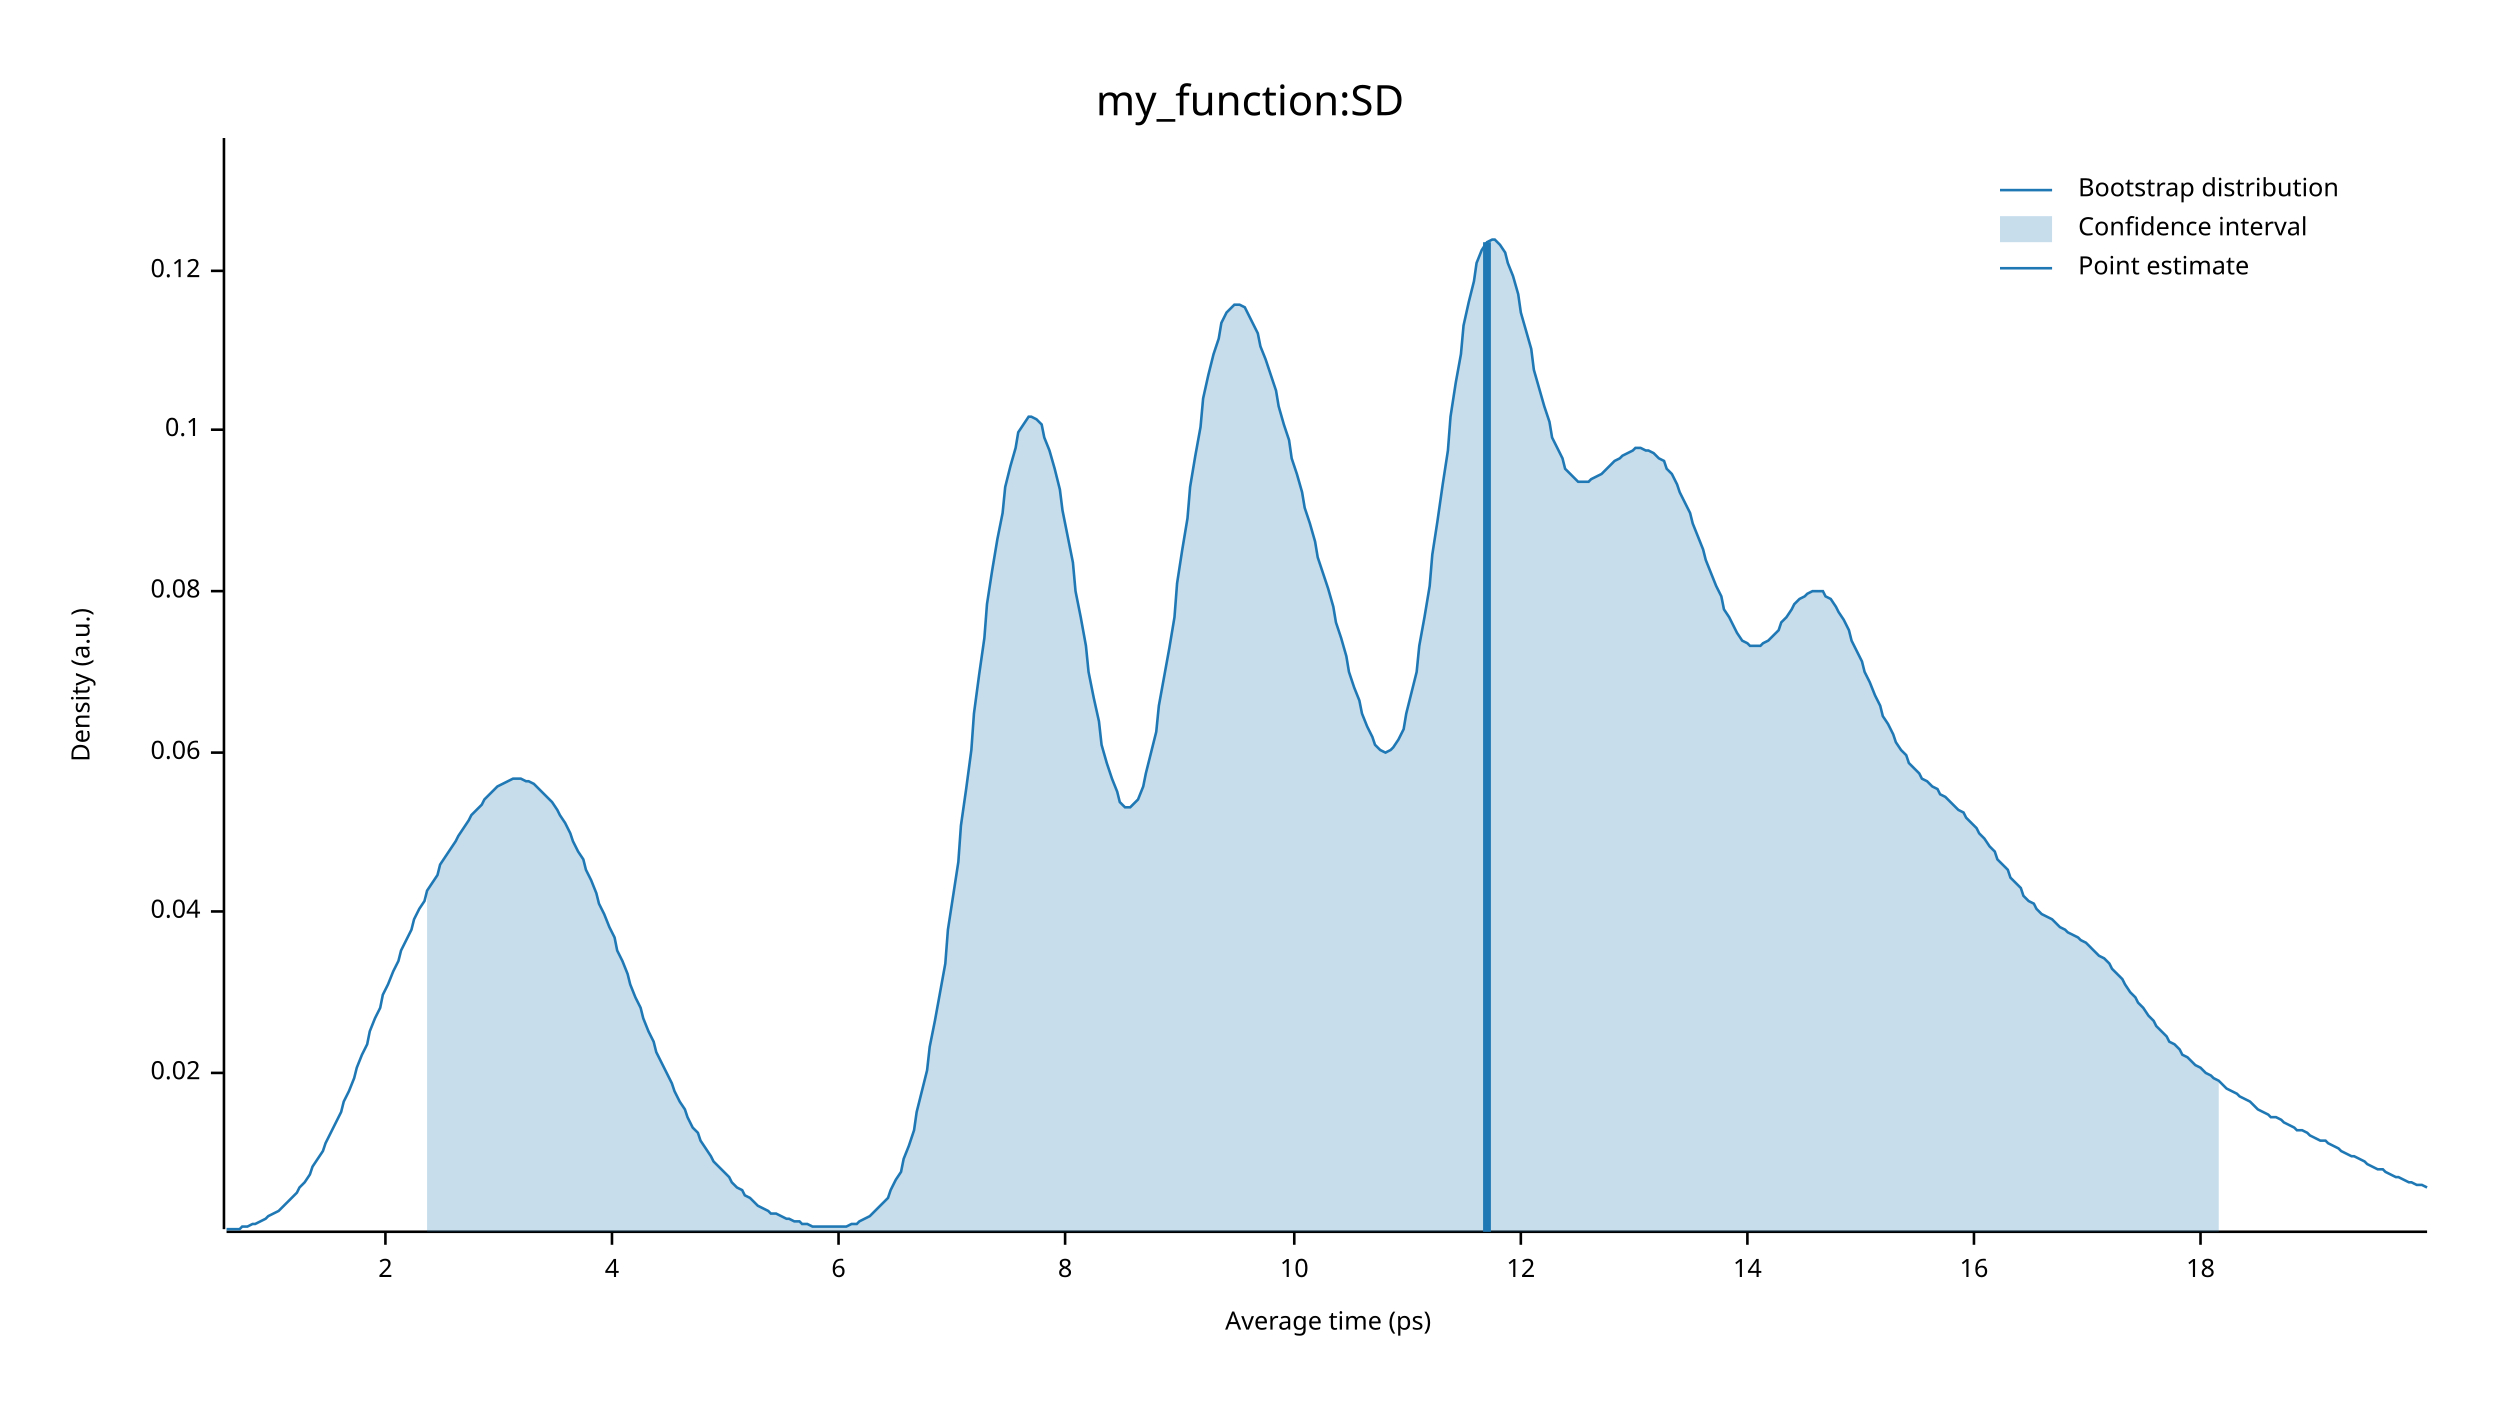
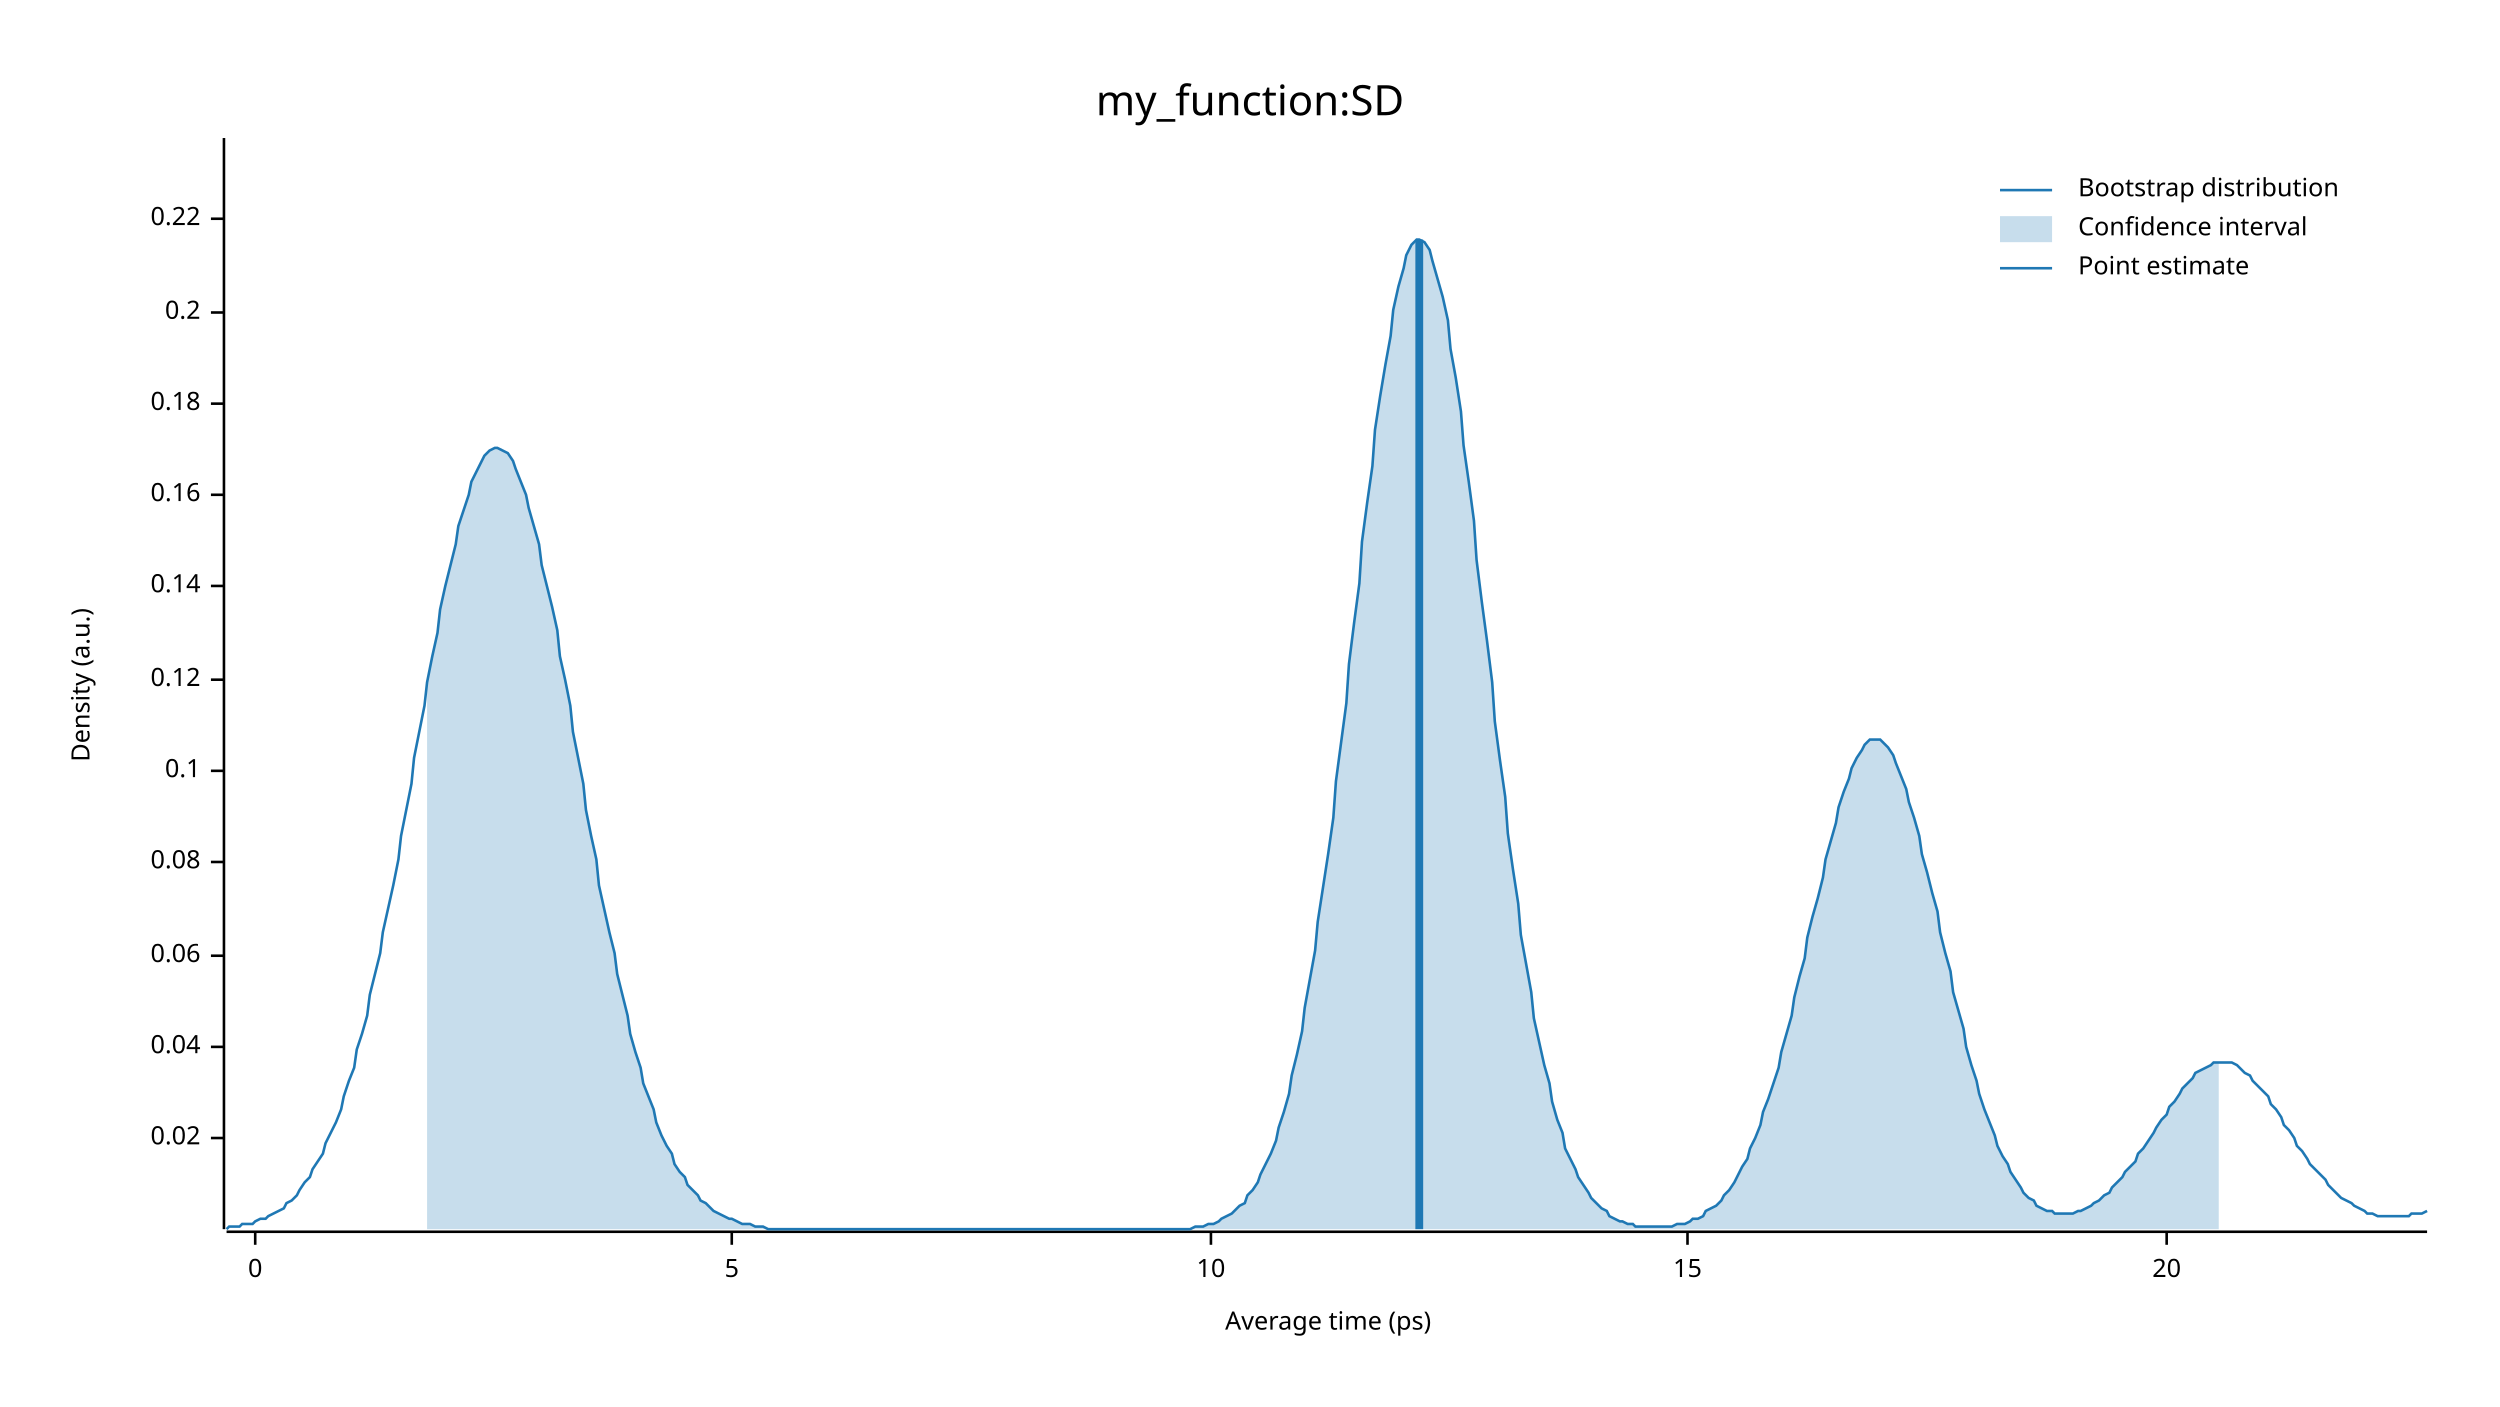
<svg xmlns="http://www.w3.org/2000/svg" width="960" height="540" viewBox="0 0 960 540">
  <text x="480" y="32" dy="0.76em" text-anchor="middle" font-family="sans-serif" font-size="16.129" opacity="1" fill="#000000">
my_function:SD
</text>
  <text x="27" y="263" dy="0.76em" text-anchor="middle" font-family="sans-serif" font-size="9.677" opacity="1" fill="#000000" transform="rotate(270, 27, 263)">
Density (a.u.)
</text>
  <text x="510" y="513" dy="-0.5ex" text-anchor="middle" font-family="sans-serif" font-size="9.677" opacity="1" fill="#000000">
Average time (ps)
</text>
  <polyline fill="none" opacity="1" stroke="#000000" stroke-width="1" points="86,53 86,472 " />
-   <text x="77" y="412" dy="0.5ex" text-anchor="end" font-family="sans-serif" font-size="9.677" opacity="1" fill="#000000">
+   <text x="77" y="437" dy="0.5ex" text-anchor="end" font-family="sans-serif" font-size="9.677" opacity="1" fill="#000000">
0.02
</text>
-   <polyline fill="none" opacity="1" stroke="#000000" stroke-width="1" points="81,412 86,412 " />
-   <text x="77" y="350" dy="0.5ex" text-anchor="end" font-family="sans-serif" font-size="9.677" opacity="1" fill="#000000">
+   <polyline fill="none" opacity="1" stroke="#000000" stroke-width="1" points="81,437 86,437 " />
+   <text x="77" y="402" dy="0.5ex" text-anchor="end" font-family="sans-serif" font-size="9.677" opacity="1" fill="#000000">
0.04
</text>
-   <polyline fill="none" opacity="1" stroke="#000000" stroke-width="1" points="81,350 86,350 " />
-   <text x="77" y="289" dy="0.5ex" text-anchor="end" font-family="sans-serif" font-size="9.677" opacity="1" fill="#000000">
+   <polyline fill="none" opacity="1" stroke="#000000" stroke-width="1" points="81,402 86,402 " />
+   <text x="77" y="367" dy="0.5ex" text-anchor="end" font-family="sans-serif" font-size="9.677" opacity="1" fill="#000000">
0.06
</text>
-   <polyline fill="none" opacity="1" stroke="#000000" stroke-width="1" points="81,289 86,289 " />
-   <text x="77" y="227" dy="0.5ex" text-anchor="end" font-family="sans-serif" font-size="9.677" opacity="1" fill="#000000">
+   <polyline fill="none" opacity="1" stroke="#000000" stroke-width="1" points="81,367 86,367 " />
+   <text x="77" y="331" dy="0.5ex" text-anchor="end" font-family="sans-serif" font-size="9.677" opacity="1" fill="#000000">
0.08
</text>
-   <polyline fill="none" opacity="1" stroke="#000000" stroke-width="1" points="81,227 86,227 " />
-   <text x="77" y="165" dy="0.5ex" text-anchor="end" font-family="sans-serif" font-size="9.677" opacity="1" fill="#000000">
+   <polyline fill="none" opacity="1" stroke="#000000" stroke-width="1" points="81,331 86,331 " />
+   <text x="77" y="296" dy="0.5ex" text-anchor="end" font-family="sans-serif" font-size="9.677" opacity="1" fill="#000000">
0.1
</text>
-   <polyline fill="none" opacity="1" stroke="#000000" stroke-width="1" points="81,165 86,165 " />
-   <text x="77" y="104" dy="0.5ex" text-anchor="end" font-family="sans-serif" font-size="9.677" opacity="1" fill="#000000">
+   <polyline fill="none" opacity="1" stroke="#000000" stroke-width="1" points="81,296 86,296 " />
+   <text x="77" y="261" dy="0.5ex" text-anchor="end" font-family="sans-serif" font-size="9.677" opacity="1" fill="#000000">
0.12
</text>
-   <polyline fill="none" opacity="1" stroke="#000000" stroke-width="1" points="81,104 86,104 " />
+   <polyline fill="none" opacity="1" stroke="#000000" stroke-width="1" points="81,261 86,261 " />
+   <text x="77" y="225" dy="0.5ex" text-anchor="end" font-family="sans-serif" font-size="9.677" opacity="1" fill="#000000">
+ 0.14
+ </text>
+   <polyline fill="none" opacity="1" stroke="#000000" stroke-width="1" points="81,225 86,225 " />
+   <text x="77" y="190" dy="0.5ex" text-anchor="end" font-family="sans-serif" font-size="9.677" opacity="1" fill="#000000">
+ 0.16
+ </text>
+   <polyline fill="none" opacity="1" stroke="#000000" stroke-width="1" points="81,190 86,190 " />
+   <text x="77" y="155" dy="0.5ex" text-anchor="end" font-family="sans-serif" font-size="9.677" opacity="1" fill="#000000">
+ 0.18
+ </text>
+   <polyline fill="none" opacity="1" stroke="#000000" stroke-width="1" points="81,155 86,155 " />
+   <text x="77" y="120" dy="0.5ex" text-anchor="end" font-family="sans-serif" font-size="9.677" opacity="1" fill="#000000">
+ 0.2
+ </text>
+   <polyline fill="none" opacity="1" stroke="#000000" stroke-width="1" points="81,120 86,120 " />
+   <text x="77" y="84" dy="0.5ex" text-anchor="end" font-family="sans-serif" font-size="9.677" opacity="1" fill="#000000">
+ 0.22
+ </text>
+   <polyline fill="none" opacity="1" stroke="#000000" stroke-width="1" points="81,84 86,84 " />
  <polyline fill="none" opacity="1" stroke="#000000" stroke-width="1" points="87,473 932,473 " />
-   <text x="148" y="483" dy="0.76em" text-anchor="middle" font-family="sans-serif" font-size="9.677" opacity="1" fill="#000000">
- 2
+   <text x="98" y="483" dy="0.76em" text-anchor="middle" font-family="sans-serif" font-size="9.677" opacity="1" fill="#000000">
+ 0
</text>
-   <polyline fill="none" opacity="1" stroke="#000000" stroke-width="1" points="148,473 148,478 " />
-   <text x="235" y="483" dy="0.76em" text-anchor="middle" font-family="sans-serif" font-size="9.677" opacity="1" fill="#000000">
- 4
+   <polyline fill="none" opacity="1" stroke="#000000" stroke-width="1" points="98,473 98,478 " />
+   <text x="281" y="483" dy="0.76em" text-anchor="middle" font-family="sans-serif" font-size="9.677" opacity="1" fill="#000000">
+ 5
</text>
-   <polyline fill="none" opacity="1" stroke="#000000" stroke-width="1" points="235,473 235,478 " />
-   <text x="322" y="483" dy="0.76em" text-anchor="middle" font-family="sans-serif" font-size="9.677" opacity="1" fill="#000000">
- 6
- </text>
-   <polyline fill="none" opacity="1" stroke="#000000" stroke-width="1" points="322,473 322,478 " />
-   <text x="409" y="483" dy="0.76em" text-anchor="middle" font-family="sans-serif" font-size="9.677" opacity="1" fill="#000000">
- 8
- </text>
-   <polyline fill="none" opacity="1" stroke="#000000" stroke-width="1" points="409,473 409,478 " />
-   <text x="497" y="483" dy="0.76em" text-anchor="middle" font-family="sans-serif" font-size="9.677" opacity="1" fill="#000000">
+   <polyline fill="none" opacity="1" stroke="#000000" stroke-width="1" points="281,473 281,478 " />
+   <text x="465" y="483" dy="0.76em" text-anchor="middle" font-family="sans-serif" font-size="9.677" opacity="1" fill="#000000">
10
</text>
-   <polyline fill="none" opacity="1" stroke="#000000" stroke-width="1" points="497,473 497,478 " />
-   <text x="584" y="483" dy="0.76em" text-anchor="middle" font-family="sans-serif" font-size="9.677" opacity="1" fill="#000000">
- 12
+   <polyline fill="none" opacity="1" stroke="#000000" stroke-width="1" points="465,473 465,478 " />
+   <text x="648" y="483" dy="0.76em" text-anchor="middle" font-family="sans-serif" font-size="9.677" opacity="1" fill="#000000">
+ 15
</text>
-   <polyline fill="none" opacity="1" stroke="#000000" stroke-width="1" points="584,473 584,478 " />
-   <text x="671" y="483" dy="0.76em" text-anchor="middle" font-family="sans-serif" font-size="9.677" opacity="1" fill="#000000">
- 14
+   <polyline fill="none" opacity="1" stroke="#000000" stroke-width="1" points="648,473 648,478 " />
+   <text x="832" y="483" dy="0.76em" text-anchor="middle" font-family="sans-serif" font-size="9.677" opacity="1" fill="#000000">
+ 20
</text>
-   <polyline fill="none" opacity="1" stroke="#000000" stroke-width="1" points="671,473 671,478 " />
-   <text x="758" y="483" dy="0.76em" text-anchor="middle" font-family="sans-serif" font-size="9.677" opacity="1" fill="#000000">
- 16
- </text>
-   <polyline fill="none" opacity="1" stroke="#000000" stroke-width="1" points="758,473 758,478 " />
-   <text x="845" y="483" dy="0.76em" text-anchor="middle" font-family="sans-serif" font-size="9.677" opacity="1" fill="#000000">
- 18
- </text>
-   <polyline fill="none" opacity="1" stroke="#000000" stroke-width="1" points="845,473 845,478 " />
-   <polyline fill="none" opacity="1" stroke="#1F78B4" stroke-width="1" points="87,472 88,472 90,472 92,472 93,471 95,471 97,470 98,470 100,469 102,468 103,467 105,466 107,465 109,463 110,462 112,460 114,458 115,456 117,454 119,451 120,448 122,445 124,442 125,439 127,435 129,431 131,427 132,423 134,419 136,414 137,410 139,405 141,401 142,396 144,391 146,387 147,382 149,378 151,373 153,369 154,365 156,361 158,357 159,353 161,349 163,346 164,342 166,339 168,336 169,332 171,329 173,326 175,323 176,321 178,318 180,315 181,313 183,311 185,309 186,307 188,305 190,303 191,302 193,301 195,300 197,299 198,299 200,299 202,300 203,300 205,301 207,303 208,304 210,306 212,308 214,311 215,313 217,316 219,320 220,323 222,327 224,330 225,334 227,338 229,343 230,347 232,351 234,356 236,360 237,365 239,369 241,374 242,378 244,383 246,387 247,391 249,396 251,400 252,404 254,408 256,412 258,416 259,419 261,423 263,426 264,429 266,433 268,435 269,438 271,441 273,444 274,446 276,448 278,450 280,452 281,454 283,456 285,457 286,459 288,460 290,462 291,463 293,464 295,465 296,466 298,466 300,467 302,468 303,468 305,469 307,469 308,470 310,470 312,471 313,471 315,471 317,471 318,471 320,471 322,471 324,471 325,471 327,470 329,470 330,469 332,468 334,467 335,466 337,464 339,462 341,460 342,457 344,453 346,450 347,445 349,440 351,434 352,427 354,419 356,411 357,402 359,392 361,381 363,370 364,357 366,344 368,331 369,317 371,303 373,288 374,274 376,259 378,245 379,232 381,219 383,207 385,197 386,187 388,179 390,172 391,166 393,163 395,160 396,160 398,161 400,163 401,168 403,173 405,180 407,188 408,196 410,206 412,216 413,227 415,237 417,248 418,258 420,268 422,277 423,286 425,293 427,299 429,304 430,308 432,310 434,310 435,309 437,307 439,302 440,297 442,289 444,281 445,271 447,260 449,249 451,237 452,224 454,211 456,199 457,187 459,175 461,164 462,153 464,144 466,136 468,130 469,124 471,120 473,118 474,117 476,117 478,118 479,120 481,124 483,128 484,133 486,138 488,144 490,150 491,156 493,163 495,169 496,176 498,182 500,189 501,195 503,201 505,208 506,214 508,220 510,226 512,233 513,239 515,245 517,252 518,258 520,264 522,269 523,274 525,279 527,283 528,286 530,288 532,289 534,288 535,287 537,284 539,280 540,274 542,266 544,258 545,248 547,237 549,225 550,213 552,200 554,186 556,173 557,160 559,147 561,136 562,125 564,116 566,108 567,101 569,96 571,93 573,92 574,92 576,94 578,97 579,101 581,106 583,113 584,120 586,127 588,134 589,142 591,149 593,156 595,162 596,168 598,172 600,176 601,180 603,182 605,184 606,185 608,185 610,185 611,184 613,183 615,182 617,180 618,179 620,177 622,176 623,175 625,174 627,173 628,172 630,172 632,173 633,173 635,174 637,176 639,177 640,180 642,182 644,186 645,189 647,193 649,197 650,201 652,206 654,211 655,215 657,220 659,225 661,229 662,234 664,237 666,241 667,243 669,246 671,247 672,248 674,248 676,248 677,247 679,246 681,244 683,242 684,239 686,237 688,234 689,232 691,230 693,229 694,228 696,227 698,227 700,227 701,229 703,230 705,233 706,235 708,238 710,242 711,246 713,250 715,254 716,258 718,262 720,267 722,271 723,275 725,278 727,282 728,285 730,288 732,290 733,293 735,295 737,297 738,299 740,300 742,302 744,303 745,305 747,306 749,308 750,309 752,311 754,312 755,314 757,316 759,318 760,320 762,322 764,325 766,327 767,330 769,332 771,334 772,337 774,339 776,341 777,344 779,346 781,347 782,349 784,351 786,352 788,353 789,354 791,356 793,357 794,358 796,359 798,360 799,361 801,362 803,364 804,365 806,367 808,368 810,370 811,372 813,374 815,376 816,378 818,381 820,383 821,385 823,387 825,390 827,392 828,394 830,396 832,398 833,400 835,401 837,403 838,405 840,406 842,408 843,409 845,410 847,412 849,413 850,414 852,415 854,417 855,418 857,419 859,420 860,421 862,422 864,423 865,424 867,426 869,427 871,428 872,429 874,429 876,430 877,431 879,432 881,433 882,434 884,434 886,435 887,436 889,437 891,438 893,438 894,439 896,440 898,441 899,442 901,443 903,444 904,444 906,445 908,446 909,447 911,448 913,449 915,449 916,450 918,451 920,452 921,452 923,453 925,454 926,454 928,455 930,455 932,456 " />
-   <polygon opacity="0.25" fill="#1F78B4" points="164,342 166,339 168,336 169,332 171,329 173,326 175,323 176,321 178,318 180,315 181,313 183,311 185,309 186,307 188,305 190,303 191,302 193,301 195,300 197,299 198,299 200,299 202,300 203,300 205,301 207,303 208,304 210,306 212,308 214,311 215,313 217,316 219,320 220,323 222,327 224,330 225,334 227,338 229,343 230,347 232,351 234,356 236,360 237,365 239,369 241,374 242,378 244,383 246,387 247,391 249,396 251,400 252,404 254,408 256,412 258,416 259,419 261,423 263,426 264,429 266,433 268,435 269,438 271,441 273,444 274,446 276,448 278,450 280,452 281,454 283,456 285,457 286,459 288,460 290,462 291,463 293,464 295,465 296,466 298,466 300,467 302,468 303,468 305,469 307,469 308,470 310,470 312,471 313,471 315,471 317,471 318,471 320,471 322,471 324,471 325,471 327,470 329,470 330,469 332,468 334,467 335,466 337,464 339,462 341,460 342,457 344,453 346,450 347,445 349,440 351,434 352,427 354,419 356,411 357,402 359,392 361,381 363,370 364,357 366,344 368,331 369,317 371,303 373,288 374,274 376,259 378,245 379,232 381,219 383,207 385,197 386,187 388,179 390,172 391,166 393,163 395,160 396,160 398,161 400,163 401,168 403,173 405,180 407,188 408,196 410,206 412,216 413,227 415,237 417,248 418,258 420,268 422,277 423,286 425,293 427,299 429,304 430,308 432,310 434,310 435,309 437,307 439,302 440,297 442,289 444,281 445,271 447,260 449,249 451,237 452,224 454,211 456,199 457,187 459,175 461,164 462,153 464,144 466,136 468,130 469,124 471,120 473,118 474,117 476,117 478,118 479,120 481,124 483,128 484,133 486,138 488,144 490,150 491,156 493,163 495,169 496,176 498,182 500,189 501,195 503,201 505,208 506,214 508,220 510,226 512,233 513,239 515,245 517,252 518,258 520,264 522,269 523,274 525,279 527,283 528,286 530,288 532,289 534,288 535,287 537,284 539,280 540,274 542,266 544,258 545,248 547,237 549,225 550,213 552,200 554,186 556,173 557,160 559,147 561,136 562,125 564,116 566,108 567,101 569,96 571,93 573,92 574,92 576,94 578,97 579,101 581,106 583,113 584,120 586,127 588,134 589,142 591,149 593,156 595,162 596,168 598,172 600,176 601,180 603,182 605,184 606,185 608,185 610,185 611,184 613,183 615,182 617,180 618,179 620,177 622,176 623,175 625,174 627,173 628,172 630,172 632,173 633,173 635,174 637,176 639,177 640,180 642,182 644,186 645,189 647,193 649,197 650,201 652,206 654,211 655,215 657,220 659,225 661,229 662,234 664,237 666,241 667,243 669,246 671,247 672,248 674,248 676,248 677,247 679,246 681,244 683,242 684,239 686,237 688,234 689,232 691,230 693,229 694,228 696,227 698,227 700,227 701,229 703,230 705,233 706,235 708,238 710,242 711,246 713,250 715,254 716,258 718,262 720,267 722,271 723,275 725,278 727,282 728,285 730,288 732,290 733,293 735,295 737,297 738,299 740,300 742,302 744,303 745,305 747,306 749,308 750,309 752,311 754,312 755,314 757,316 759,318 760,320 762,322 764,325 766,327 767,330 769,332 771,334 772,337 774,339 776,341 777,344 779,346 781,347 782,349 784,351 786,352 788,353 789,354 791,356 793,357 794,358 796,359 798,360 799,361 801,362 803,364 804,365 806,367 808,368 810,370 811,372 813,374 815,376 816,378 818,381 820,383 821,385 823,387 825,390 827,392 828,394 830,396 832,398 833,400 835,401 837,403 838,405 840,406 842,408 843,409 845,410 847,412 849,413 850,414 852,415 852,473 164,473 " />
-   <polyline fill="none" opacity="1" stroke="#1F78B4" stroke-width="3" points="571,473 571,93 " />
+   <polyline fill="none" opacity="1" stroke="#000000" stroke-width="1" points="832,473 832,478 " />
+   <polyline fill="none" opacity="1" stroke="#1F78B4" stroke-width="1" points="87,472 88,471 90,471 92,471 93,470 95,470 97,470 98,469 100,468 102,468 103,467 105,466 107,465 109,464 110,462 112,461 114,459 115,457 117,454 119,452 120,449 122,446 124,443 125,439 127,435 129,431 131,426 132,421 134,415 136,410 137,403 139,397 141,390 142,382 144,374 146,366 147,358 149,349 151,340 153,330 154,321 156,311 158,301 159,291 161,281 163,271 164,262 166,252 168,243 169,234 171,225 173,217 175,209 176,202 178,196 180,190 181,185 183,181 185,177 186,175 188,173 190,172 191,172 193,173 195,174 197,177 198,180 200,185 202,190 203,195 205,202 207,209 208,217 210,225 212,233 214,242 215,252 217,261 219,271 220,281 222,291 224,301 225,311 227,321 229,330 230,340 232,349 234,358 236,366 237,374 239,382 241,390 242,397 244,404 246,410 247,416 249,421 251,426 252,431 254,436 256,440 258,443 259,447 261,450 263,452 264,455 266,457 268,459 269,461 271,462 273,464 274,465 276,466 278,467 280,468 281,468 283,469 285,470 286,470 288,470 290,471 291,471 293,471 295,472 296,472 298,472 300,472 302,472 303,472 305,472 307,472 308,472 310,472 312,472 313,472 315,472 317,472 318,472 320,472 322,472 324,472 325,472 327,472 329,472 330,472 332,472 334,472 335,472 337,472 339,472 341,472 342,472 344,472 346,472 347,472 349,472 351,472 352,472 354,472 356,472 357,472 359,472 361,472 363,472 364,472 366,472 368,472 369,472 371,472 373,472 374,472 376,472 378,472 379,472 381,472 383,472 385,472 386,472 388,472 390,472 391,472 393,472 395,472 396,472 398,472 400,472 401,472 403,472 405,472 407,472 408,472 410,472 412,472 413,472 415,472 417,472 418,472 420,472 422,472 423,472 425,472 427,472 429,472 430,472 432,472 434,472 435,472 437,472 439,472 440,472 442,472 444,472 445,472 447,472 449,472 451,472 452,472 454,472 456,472 457,472 459,471 461,471 462,471 464,470 466,470 468,469 469,468 471,467 473,466 474,465 476,463 478,462 479,459 481,457 483,454 484,451 486,447 488,443 490,438 491,433 493,427 495,420 496,413 498,405 500,396 501,387 503,376 505,365 506,354 508,341 510,328 512,314 513,300 515,285 517,270 518,255 520,239 522,224 523,208 525,193 527,179 528,165 530,152 532,140 534,129 535,119 537,110 539,103 540,98 542,94 544,92 545,92 547,93 549,96 550,100 552,107 554,114 556,123 557,134 559,145 561,158 562,171 564,185 566,200 567,215 569,231 571,246 573,262 574,277 576,292 578,306 579,320 581,334 583,347 584,359 586,370 588,381 589,391 591,400 593,409 595,416 596,423 598,430 600,435 601,441 603,445 605,449 606,452 608,455 610,458 611,460 613,462 615,464 617,465 618,467 620,468 622,469 623,469 625,470 627,470 628,471 630,471 632,471 633,471 635,471 637,471 639,471 640,471 642,471 644,470 645,470 647,470 649,469 650,468 652,468 654,467 655,465 657,464 659,463 661,461 662,459 664,457 666,454 667,452 669,448 671,445 672,441 674,437 676,432 677,427 679,422 681,416 683,410 684,404 686,397 688,390 689,383 691,375 693,368 694,360 696,352 698,345 700,337 701,330 703,323 705,316 706,310 708,304 710,299 711,295 713,291 715,288 716,286 718,284 720,284 722,284 723,285 725,287 727,290 728,293 730,298 732,303 733,308 735,314 737,321 738,328 740,335 742,343 744,350 745,358 747,366 749,373 750,381 752,388 754,395 755,402 757,409 759,415 760,420 762,426 764,431 766,436 767,440 769,444 771,447 772,450 774,453 776,456 777,458 779,460 781,461 782,463 784,464 786,465 788,465 789,466 791,466 793,466 794,466 796,466 798,465 799,465 801,464 803,463 804,462 806,461 808,459 810,458 811,456 813,454 815,452 816,450 818,448 820,446 821,443 823,441 825,438 827,435 828,433 830,430 832,428 833,425 835,423 837,420 838,418 840,416 842,414 843,412 845,411 847,410 849,409 850,408 852,408 854,408 855,408 857,408 859,409 860,410 862,412 864,413 865,415 867,417 869,419 871,421 872,424 874,426 876,429 877,432 879,434 881,437 882,440 884,442 886,445 887,447 889,449 891,451 893,453 894,455 896,457 898,459 899,460 901,461 903,462 904,463 906,464 908,465 909,466 911,466 913,467 915,467 916,467 918,467 920,467 921,467 923,467 925,467 926,466 928,466 930,466 932,465 " />
+   <polygon opacity="0.25" fill="#1F78B4" points="164,262 166,252 168,243 169,234 171,225 173,217 175,209 176,202 178,196 180,190 181,185 183,181 185,177 186,175 188,173 190,172 191,172 193,173 195,174 197,177 198,180 200,185 202,190 203,195 205,202 207,209 208,217 210,225 212,233 214,242 215,252 217,261 219,271 220,281 222,291 224,301 225,311 227,321 229,330 230,340 232,349 234,358 236,366 237,374 239,382 241,390 242,397 244,404 246,410 247,416 249,421 251,426 252,431 254,436 256,440 258,443 259,447 261,450 263,452 264,455 266,457 268,459 269,461 271,462 273,464 274,465 276,466 278,467 280,468 281,468 283,469 285,470 286,470 288,470 290,471 291,471 293,471 295,472 296,472 298,472 300,472 302,472 303,472 305,472 307,472 308,472 310,472 312,472 313,472 315,472 317,472 318,472 320,472 322,472 324,472 325,472 327,472 329,472 330,472 332,472 334,472 335,472 337,472 339,472 341,472 342,472 344,472 346,472 347,472 349,472 351,472 352,472 354,472 356,472 357,472 359,472 361,472 363,472 364,472 366,472 368,472 369,472 371,472 373,472 374,472 376,472 378,472 379,472 381,472 383,472 385,472 386,472 388,472 390,472 391,472 393,472 395,472 396,472 398,472 400,472 401,472 403,472 405,472 407,472 408,472 410,472 412,472 413,472 415,472 417,472 418,472 420,472 422,472 423,472 425,472 427,472 429,472 430,472 432,472 434,472 435,472 437,472 439,472 440,472 442,472 444,472 445,472 447,472 449,472 451,472 452,472 454,472 456,472 457,472 459,471 461,471 462,471 464,470 466,470 468,469 469,468 471,467 473,466 474,465 476,463 478,462 479,459 481,457 483,454 484,451 486,447 488,443 490,438 491,433 493,427 495,420 496,413 498,405 500,396 501,387 503,376 505,365 506,354 508,341 510,328 512,314 513,300 515,285 517,270 518,255 520,239 522,224 523,208 525,193 527,179 528,165 530,152 532,140 534,129 535,119 537,110 539,103 540,98 542,94 544,92 545,92 547,93 549,96 550,100 552,107 554,114 556,123 557,134 559,145 561,158 562,171 564,185 566,200 567,215 569,231 571,246 573,262 574,277 576,292 578,306 579,320 581,334 583,347 584,359 586,370 588,381 589,391 591,400 593,409 595,416 596,423 598,430 600,435 601,441 603,445 605,449 606,452 608,455 610,458 611,460 613,462 615,464 617,465 618,467 620,468 622,469 623,469 625,470 627,470 628,471 630,471 632,471 633,471 635,471 637,471 639,471 640,471 642,471 644,470 645,470 647,470 649,469 650,468 652,468 654,467 655,465 657,464 659,463 661,461 662,459 664,457 666,454 667,452 669,448 671,445 672,441 674,437 676,432 677,427 679,422 681,416 683,410 684,404 686,397 688,390 689,383 691,375 693,368 694,360 696,352 698,345 700,337 701,330 703,323 705,316 706,310 708,304 710,299 711,295 713,291 715,288 716,286 718,284 720,284 722,284 723,285 725,287 727,290 728,293 730,298 732,303 733,308 735,314 737,321 738,328 740,335 742,343 744,350 745,358 747,366 749,373 750,381 752,388 754,395 755,402 757,409 759,415 760,420 762,426 764,431 766,436 767,440 769,444 771,447 772,450 774,453 776,456 777,458 779,460 781,461 782,463 784,464 786,465 788,465 789,466 791,466 793,466 794,466 796,466 798,465 799,465 801,464 803,463 804,462 806,461 808,459 810,458 811,456 813,454 815,452 816,450 818,448 820,446 821,443 823,441 825,438 827,435 828,433 830,430 832,428 833,425 835,423 837,420 838,418 840,416 842,414 843,412 845,411 847,410 849,409 850,408 852,408 852,472 164,472 " />
+   <polyline fill="none" opacity="1" stroke="#1F78B4" stroke-width="3" points="545,472 545,92 " />
  <text x="798" y="68" dy="0.76em" text-anchor="start" font-family="sans-serif" font-size="9.677" opacity="1" fill="#000000">
Bootstrap distribution
</text>
  <text x="798" y="83" dy="0.76em" text-anchor="start" font-family="sans-serif" font-size="9.677" opacity="1" fill="#000000">
Confidence interval
</text>
  <text x="798" y="98" dy="0.76em" text-anchor="start" font-family="sans-serif" font-size="9.677" opacity="1" fill="#000000">
Point estimate
</text>
  <polyline fill="none" opacity="1" stroke="#1F78B4" stroke-width="1" points="768,73 788,73 " />
  <rect x="768" y="83" width="20" height="10" opacity="0.25" fill="#1F78B4" stroke="none" />
  <polyline fill="none" opacity="1" stroke="#1F78B4" stroke-width="1" points="768,103 788,103 " />
</svg>
